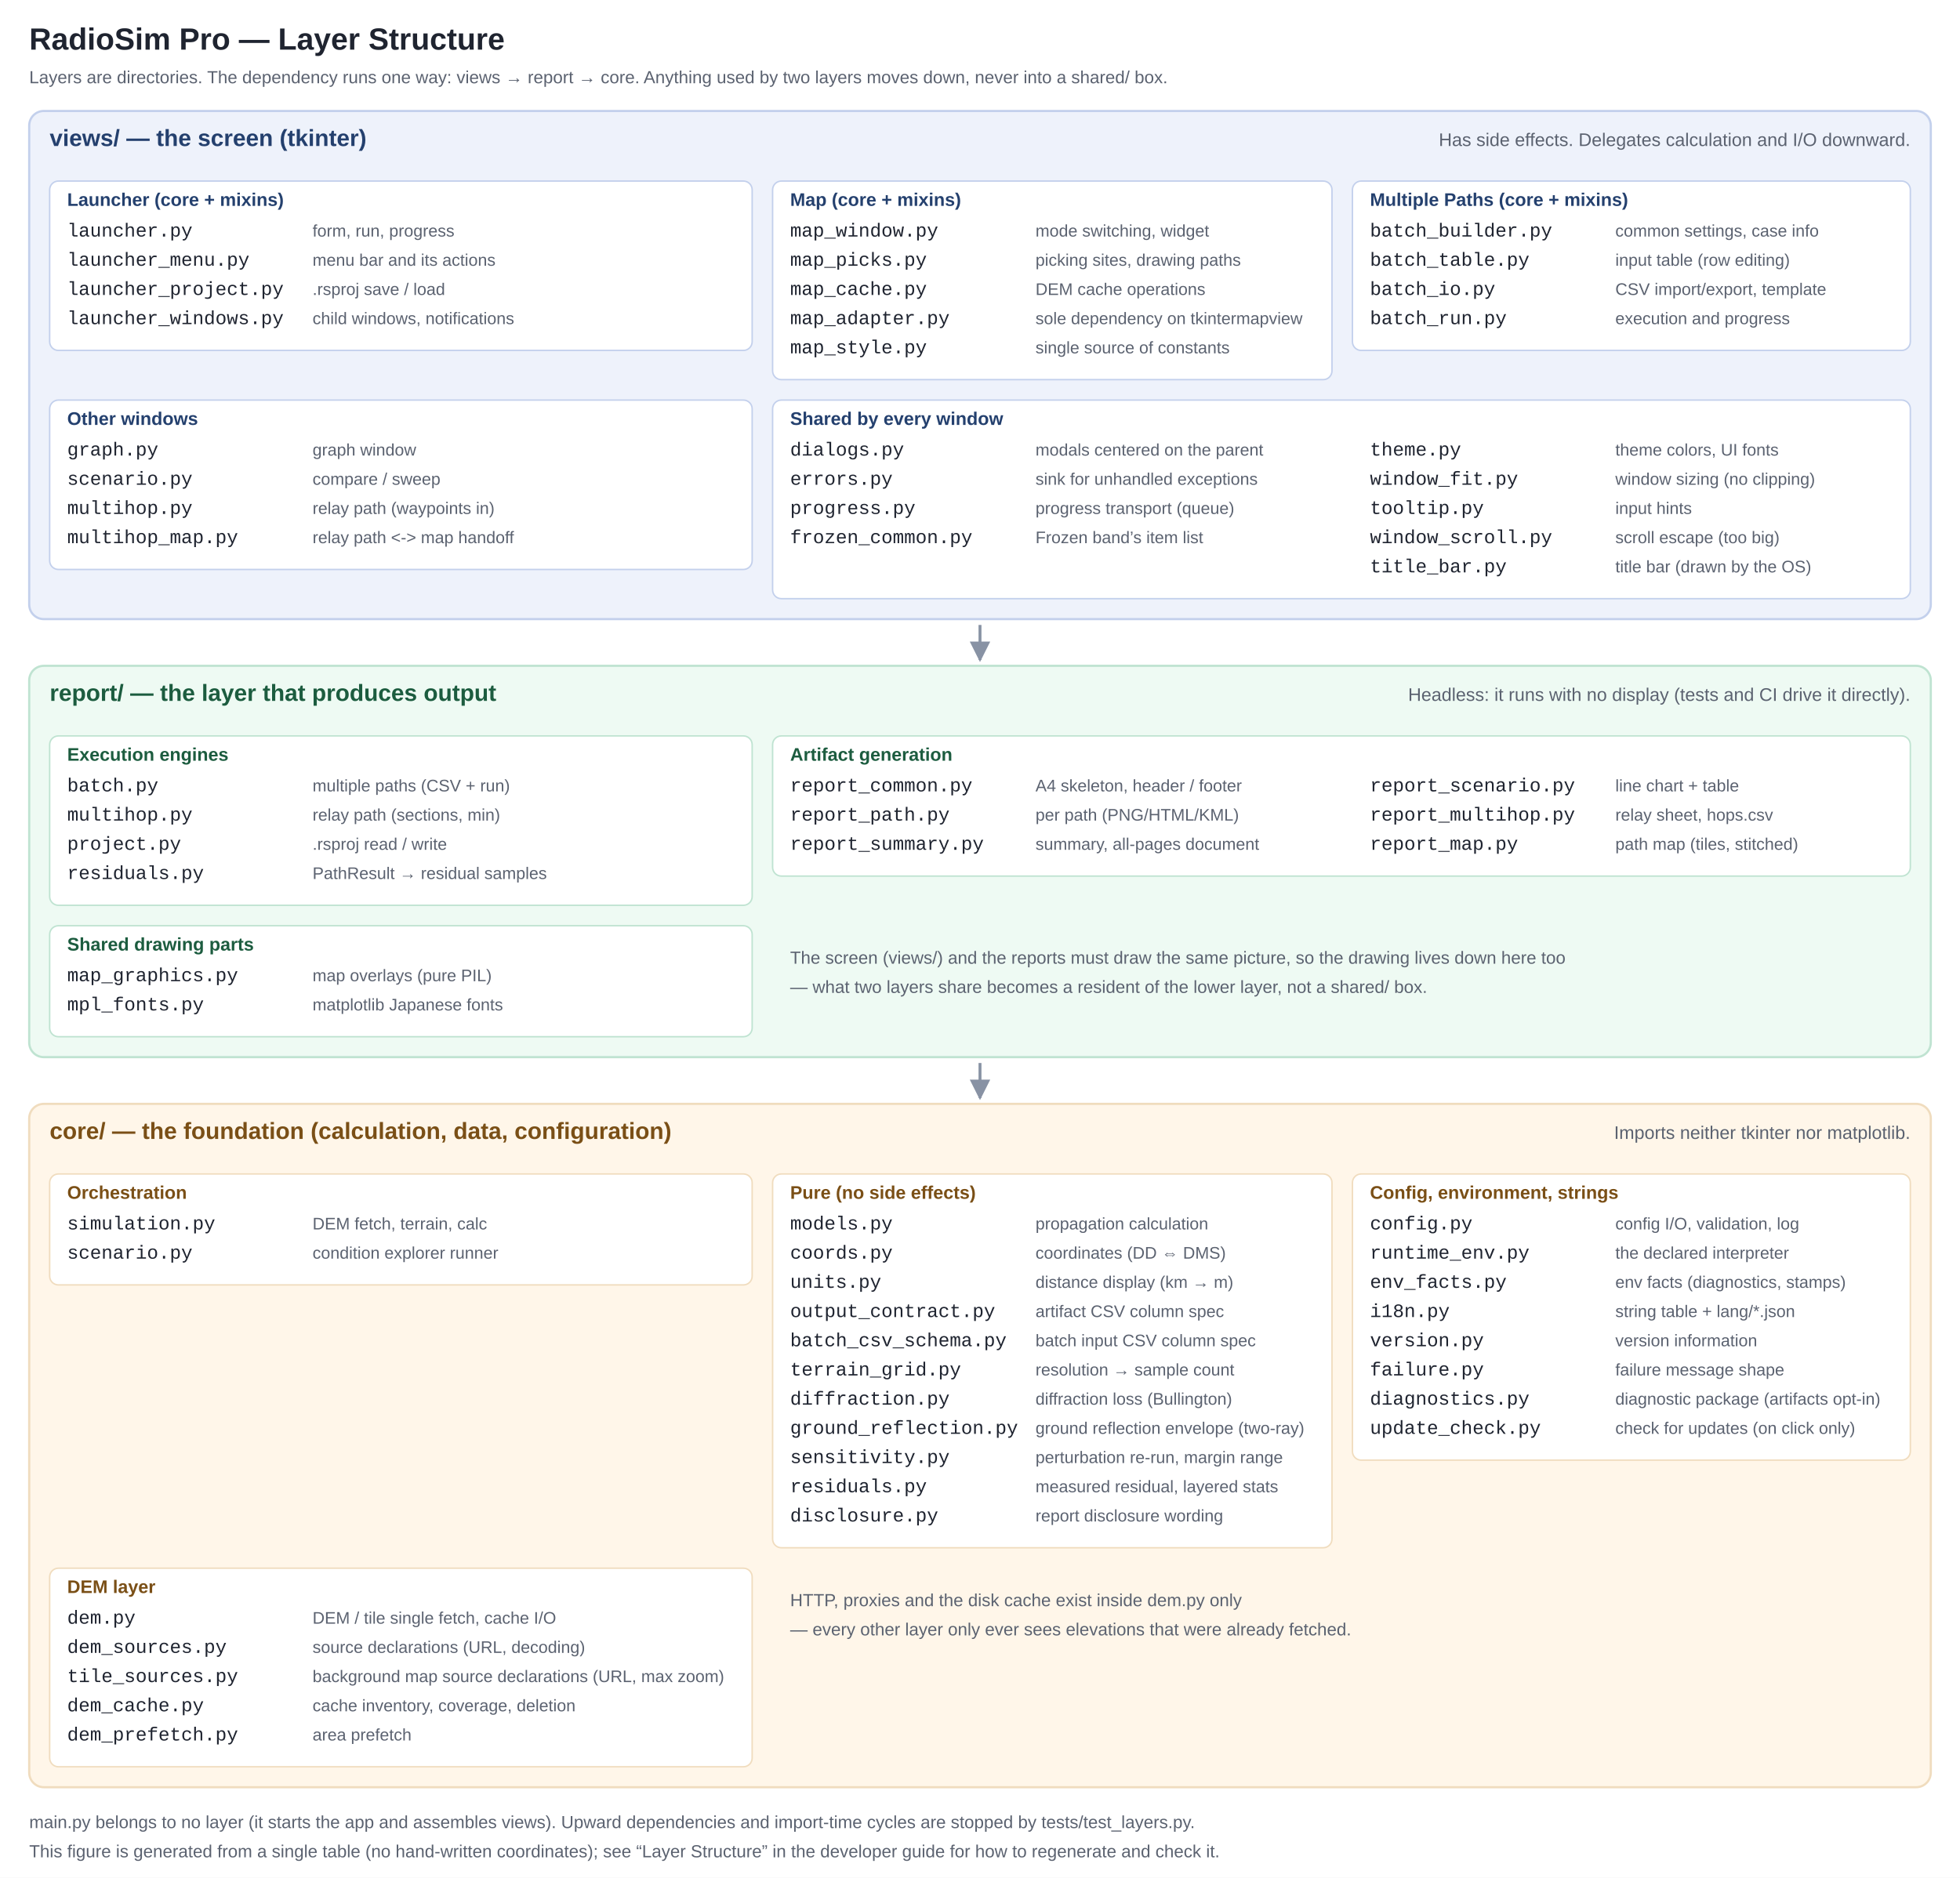
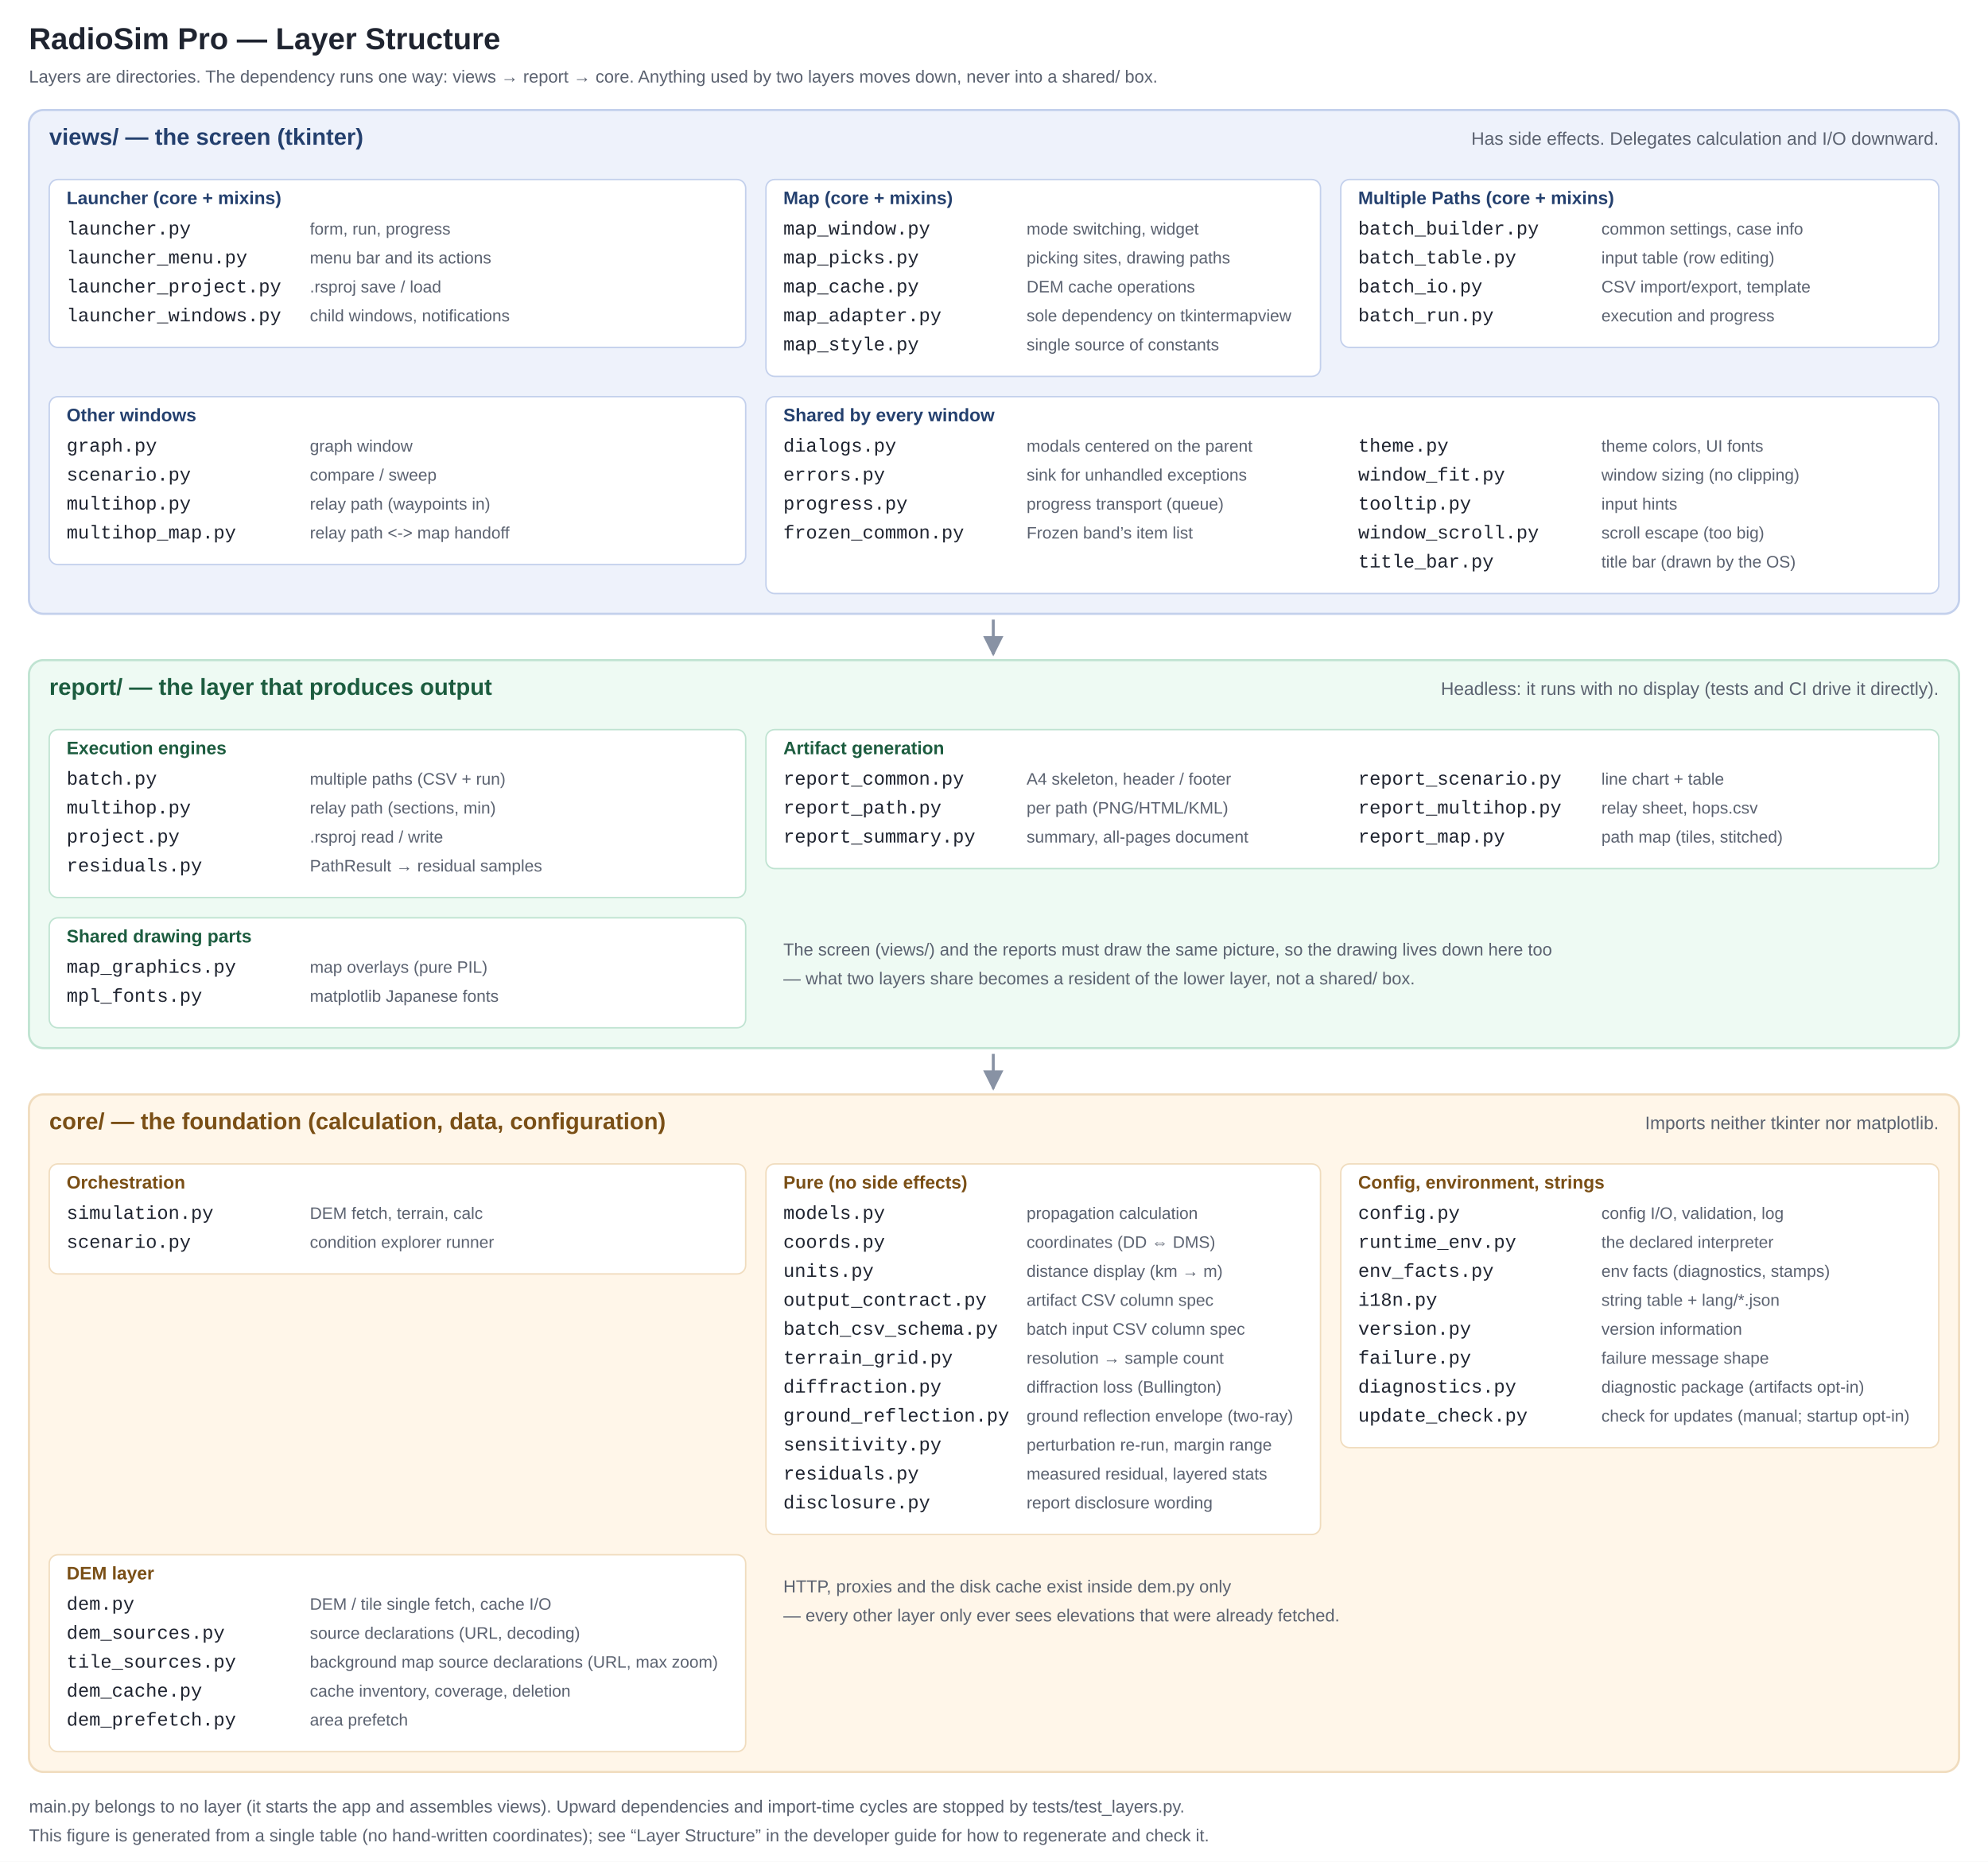
- <svg xmlns="http://www.w3.org/2000/svg" viewBox="0 0 1342 1286" width="1342" height="1286" role="img" aria-labelledby="ttl desc" font-family="Arial,Helvetica,'Segoe UI',sans-serif">
+ <svg xmlns="http://www.w3.org/2000/svg" viewBox="0 0 1373 1286" width="1373" height="1286" role="img" aria-labelledby="ttl desc" font-family="Arial,Helvetica,'Segoe UI',sans-serif">
  <defs>
    <marker id="ar" viewBox="0 0 10 10" refX="9" refY="5" markerWidth="7" markerHeight="7" orient="auto-start-reverse">
      <path d="M0,0 L10,5 L0,10 z" fill="#8892a4" />
    </marker>
    <style>
      .band  { stroke-width:1.5 }
      .card  { fill:#ffffff; stroke-width:1 }
      .lname { font-size:16px; font-weight:700 }
      .lrule { font-size:12.5px; fill:#5b6270 }
      .ctitle{ font-size:12.5px; font-weight:700 }
      .mod   { font-size:13px; font-family:Consolas,'Courier New',monospace; fill:#1f2430 }
      .role  { font-size:11.5px; fill:#5b6270 }
      .note  { font-size:12px; fill:#5b6270 }
      .arrow { stroke:#8892a4; stroke-width:2; marker-end:url(#ar) }
    </style>
  </defs>
-   <rect width="1342" height="1286" fill="#ffffff" />
+   <rect width="1373" height="1286" fill="#ffffff" />
  <text x="20" y="34" font-size="21" font-weight="700" fill="#1f2430">RadioSim Pro — Layer Structure</text>
  <text x="20" y="57" class="note">Layers are directories. The dependency runs one way: views → report → core. Anything used by two layers moves down, never into a shared/ box.</text>
-   <rect class="band" x="20" y="76" width="1302" height="348" rx="10" fill="#eef2fb" stroke="#c3d0ec" />
+   <rect class="band" x="20" y="76" width="1333" height="348" rx="10" fill="#eef2fb" stroke="#c3d0ec" />
  <text x="34" y="100" class="lname" fill="#24406e">views/ — the screen (tkinter)</text>
-   <text x="1308" y="100" class="lrule" text-anchor="end">Has side effects. Delegates calculation and I/O downward.</text>
+   <text x="1339" y="100" class="lrule" text-anchor="end">Has side effects. Delegates calculation and I/O downward.</text>
  <g>
    <rect class="card" x="34" y="124" width="481" height="116" rx="6" stroke="#c3d0ec" />
    <text x="46" y="141" class="ctitle" fill="#24406e">Launcher (core + mixins)</text>
    <text x="46" y="162" class="mod">launcher.py</text>
    <text x="214" y="162" class="role">form, run, progress</text>
    <text x="46" y="182" class="mod">launcher_menu.py</text>
    <text x="214" y="182" class="role">menu bar and its actions</text>
    <text x="46" y="202" class="mod">launcher_project.py</text>
    <text x="214" y="202" class="role">.rsproj save / load</text>
    <text x="46" y="222" class="mod">launcher_windows.py</text>
    <text x="214" y="222" class="role">child windows, notifications</text>
    <rect class="card" x="529" y="124" width="383" height="136" rx="6" stroke="#c3d0ec" />
    <text x="541" y="141" class="ctitle" fill="#24406e">Map (core + mixins)</text>
    <text x="541" y="162" class="mod">map_window.py</text>
    <text x="709" y="162" class="role">mode switching, widget</text>
    <text x="541" y="182" class="mod">map_picks.py</text>
    <text x="709" y="182" class="role">picking sites, drawing paths</text>
    <text x="541" y="202" class="mod">map_cache.py</text>
    <text x="709" y="202" class="role">DEM cache operations</text>
    <text x="541" y="222" class="mod">map_adapter.py</text>
    <text x="709" y="222" class="role">sole dependency on tkintermapview</text>
    <text x="541" y="242" class="mod">map_style.py</text>
    <text x="709" y="242" class="role">single source of constants</text>
-     <rect class="card" x="926" y="124" width="382" height="116" rx="6" stroke="#c3d0ec" />
+     <rect class="card" x="926" y="124" width="413" height="116" rx="6" stroke="#c3d0ec" />
    <text x="938" y="141" class="ctitle" fill="#24406e">Multiple Paths (core + mixins)</text>
    <text x="938" y="162" class="mod">batch_builder.py</text>
    <text x="1106" y="162" class="role">common settings, case info</text>
    <text x="938" y="182" class="mod">batch_table.py</text>
    <text x="1106" y="182" class="role">input table (row editing)</text>
    <text x="938" y="202" class="mod">batch_io.py</text>
    <text x="1106" y="202" class="role">CSV import/export, template</text>
    <text x="938" y="222" class="mod">batch_run.py</text>
    <text x="1106" y="222" class="role">execution and progress</text>
  </g>
  <g>
    <rect class="card" x="34" y="274" width="481" height="116" rx="6" stroke="#c3d0ec" />
    <text x="46" y="291" class="ctitle" fill="#24406e">Other windows</text>
    <text x="46" y="312" class="mod">graph.py</text>
    <text x="214" y="312" class="role">graph window</text>
    <text x="46" y="332" class="mod">scenario.py</text>
    <text x="214" y="332" class="role">compare / sweep</text>
    <text x="46" y="352" class="mod">multihop.py</text>
    <text x="214" y="352" class="role">relay path (waypoints in)</text>
    <text x="46" y="372" class="mod">multihop_map.py</text>
    <text x="214" y="372" class="role">relay path &lt;-&gt; map handoff</text>
-     <rect class="card" x="529" y="274" width="779" height="136" rx="6" stroke="#c3d0ec" />
+     <rect class="card" x="529" y="274" width="810" height="136" rx="6" stroke="#c3d0ec" />
    <text x="541" y="291" class="ctitle" fill="#24406e">Shared by every window</text>
    <text x="541" y="312" class="mod">dialogs.py</text>
    <text x="709" y="312" class="role">modals centered on the parent</text>
    <text x="541" y="332" class="mod">errors.py</text>
    <text x="709" y="332" class="role">sink for unhandled exceptions</text>
    <text x="541" y="352" class="mod">progress.py</text>
    <text x="709" y="352" class="role">progress transport (queue)</text>
    <text x="541" y="372" class="mod">frozen_common.py</text>
    <text x="709" y="372" class="role">Frozen band’s item list</text>
    <text x="938" y="312" class="mod">theme.py</text>
    <text x="1106" y="312" class="role">theme colors, UI fonts</text>
    <text x="938" y="332" class="mod">window_fit.py</text>
    <text x="1106" y="332" class="role">window sizing (no clipping)</text>
    <text x="938" y="352" class="mod">tooltip.py</text>
    <text x="1106" y="352" class="role">input hints</text>
    <text x="938" y="372" class="mod">window_scroll.py</text>
    <text x="1106" y="372" class="role">scroll escape (too big)</text>
    <text x="938" y="392" class="mod">title_bar.py</text>
    <text x="1106" y="392" class="role">title bar (drawn by the OS)</text>
  </g>
-   <line class="arrow" x1="671" y1="428" x2="671" y2="452" />
-   <rect class="band" x="20" y="456" width="1302" height="268" rx="10" fill="#eefaf3" stroke="#bfe3d1" />
+   <line class="arrow" x1="686" y1="428" x2="686" y2="452" />
+   <rect class="band" x="20" y="456" width="1333" height="268" rx="10" fill="#eefaf3" stroke="#bfe3d1" />
  <text x="34" y="480" class="lname" fill="#1c5c3f">report/ — the layer that produces output</text>
-   <text x="1308" y="480" class="lrule" text-anchor="end">Headless: it runs with no display (tests and CI drive it directly).</text>
+   <text x="1339" y="480" class="lrule" text-anchor="end">Headless: it runs with no display (tests and CI drive it directly).</text>
  <g>
    <rect class="card" x="34" y="504" width="481" height="116" rx="6" stroke="#bfe3d1" />
    <text x="46" y="521" class="ctitle" fill="#1c5c3f">Execution engines</text>
    <text x="46" y="542" class="mod">batch.py</text>
    <text x="214" y="542" class="role">multiple paths (CSV + run)</text>
    <text x="46" y="562" class="mod">multihop.py</text>
    <text x="214" y="562" class="role">relay path (sections, min)</text>
    <text x="46" y="582" class="mod">project.py</text>
    <text x="214" y="582" class="role">.rsproj read / write</text>
    <text x="46" y="602" class="mod">residuals.py</text>
    <text x="214" y="602" class="role">PathResult → residual samples</text>
-     <rect class="card" x="529" y="504" width="779" height="96" rx="6" stroke="#bfe3d1" />
+     <rect class="card" x="529" y="504" width="810" height="96" rx="6" stroke="#bfe3d1" />
    <text x="541" y="521" class="ctitle" fill="#1c5c3f">Artifact generation</text>
    <text x="541" y="542" class="mod">report_common.py</text>
    <text x="709" y="542" class="role">A4 skeleton, header / footer</text>
    <text x="541" y="562" class="mod">report_path.py</text>
    <text x="709" y="562" class="role">per path (PNG/HTML/KML)</text>
    <text x="541" y="582" class="mod">report_summary.py</text>
    <text x="709" y="582" class="role">summary, all-pages document</text>
    <text x="938" y="542" class="mod">report_scenario.py</text>
    <text x="1106" y="542" class="role">line chart + table</text>
    <text x="938" y="562" class="mod">report_multihop.py</text>
    <text x="1106" y="562" class="role">relay sheet, hops.csv</text>
    <text x="938" y="582" class="mod">report_map.py</text>
    <text x="1106" y="582" class="role">path map (tiles, stitched)</text>
  </g>
  <g>
    <rect class="card" x="34" y="634" width="481" height="76" rx="6" stroke="#bfe3d1" />
    <text x="46" y="651" class="ctitle" fill="#1c5c3f">Shared drawing parts</text>
    <text x="46" y="672" class="mod">map_graphics.py</text>
    <text x="214" y="672" class="role">map overlays (pure PIL)</text>
    <text x="46" y="692" class="mod">mpl_fonts.py</text>
    <text x="214" y="692" class="role">matplotlib Japanese fonts</text>
    <text x="541" y="660" class="note">The screen (views/) and the reports must draw the same picture, so the drawing lives down here too</text>
    <text x="541" y="680" class="note">— what two layers share becomes a resident of the lower layer, not a shared/ box.</text>
  </g>
-   <line class="arrow" x1="671" y1="728" x2="671" y2="752" />
-   <rect class="band" x="20" y="756" width="1302" height="468" rx="10" fill="#fff6e9" stroke="#f0dcbe" />
+   <line class="arrow" x1="686" y1="728" x2="686" y2="752" />
+   <rect class="band" x="20" y="756" width="1333" height="468" rx="10" fill="#fff6e9" stroke="#f0dcbe" />
  <text x="34" y="780" class="lname" fill="#7a4f16">core/ — the foundation (calculation, data, configuration)</text>
-   <text x="1308" y="780" class="lrule" text-anchor="end">Imports neither tkinter nor matplotlib.</text>
+   <text x="1339" y="780" class="lrule" text-anchor="end">Imports neither tkinter nor matplotlib.</text>
  <g>
    <rect class="card" x="34" y="804" width="481" height="76" rx="6" stroke="#f0dcbe" />
    <text x="46" y="821" class="ctitle" fill="#7a4f16">Orchestration</text>
    <text x="46" y="842" class="mod">simulation.py</text>
    <text x="214" y="842" class="role">DEM fetch, terrain, calc</text>
    <text x="46" y="862" class="mod">scenario.py</text>
    <text x="214" y="862" class="role">condition explorer runner</text>
    <rect class="card" x="529" y="804" width="383" height="256" rx="6" stroke="#f0dcbe" />
    <text x="541" y="821" class="ctitle" fill="#7a4f16">Pure (no side effects)</text>
    <text x="541" y="842" class="mod">models.py</text>
    <text x="709" y="842" class="role">propagation calculation</text>
    <text x="541" y="862" class="mod">coords.py</text>
    <text x="709" y="862" class="role">coordinates (DD ⇔ DMS)</text>
    <text x="541" y="882" class="mod">units.py</text>
    <text x="709" y="882" class="role">distance display (km → m)</text>
    <text x="541" y="902" class="mod">output_contract.py</text>
    <text x="709" y="902" class="role">artifact CSV column spec</text>
    <text x="541" y="922" class="mod">batch_csv_schema.py</text>
    <text x="709" y="922" class="role">batch input CSV column spec</text>
    <text x="541" y="942" class="mod">terrain_grid.py</text>
    <text x="709" y="942" class="role">resolution → sample count</text>
    <text x="541" y="962" class="mod">diffraction.py</text>
    <text x="709" y="962" class="role">diffraction loss (Bullington)</text>
    <text x="541" y="982" class="mod">ground_reflection.py</text>
    <text x="709" y="982" class="role">ground reflection envelope (two-ray)</text>
    <text x="541" y="1002" class="mod">sensitivity.py</text>
    <text x="709" y="1002" class="role">perturbation re-run, margin range</text>
    <text x="541" y="1022" class="mod">residuals.py</text>
    <text x="709" y="1022" class="role">measured residual, layered stats</text>
    <text x="541" y="1042" class="mod">disclosure.py</text>
    <text x="709" y="1042" class="role">report disclosure wording</text>
-     <rect class="card" x="926" y="804" width="382" height="196" rx="6" stroke="#f0dcbe" />
+     <rect class="card" x="926" y="804" width="413" height="196" rx="6" stroke="#f0dcbe" />
    <text x="938" y="821" class="ctitle" fill="#7a4f16">Config, environment, strings</text>
    <text x="938" y="842" class="mod">config.py</text>
    <text x="1106" y="842" class="role">config I/O, validation, log</text>
    <text x="938" y="862" class="mod">runtime_env.py</text>
    <text x="1106" y="862" class="role">the declared interpreter</text>
    <text x="938" y="882" class="mod">env_facts.py</text>
    <text x="1106" y="882" class="role">env facts (diagnostics, stamps)</text>
    <text x="938" y="902" class="mod">i18n.py</text>
    <text x="1106" y="902" class="role">string table + lang/*.json</text>
    <text x="938" y="922" class="mod">version.py</text>
    <text x="1106" y="922" class="role">version information</text>
    <text x="938" y="942" class="mod">failure.py</text>
    <text x="1106" y="942" class="role">failure message shape</text>
    <text x="938" y="962" class="mod">diagnostics.py</text>
    <text x="1106" y="962" class="role">diagnostic package (artifacts opt-in)</text>
    <text x="938" y="982" class="mod">update_check.py</text>
-     <text x="1106" y="982" class="role">check for updates (on click only)</text>
+     <text x="1106" y="982" class="role">check for updates (manual; startup opt-in)</text>
  </g>
  <g>
    <rect class="card" x="34" y="1074" width="481" height="136" rx="6" stroke="#f0dcbe" />
    <text x="46" y="1091" class="ctitle" fill="#7a4f16">DEM layer</text>
    <text x="46" y="1112" class="mod">dem.py</text>
    <text x="214" y="1112" class="role">DEM / tile single fetch, cache I/O</text>
    <text x="46" y="1132" class="mod">dem_sources.py</text>
    <text x="214" y="1132" class="role">source declarations (URL, decoding)</text>
    <text x="46" y="1152" class="mod">tile_sources.py</text>
    <text x="214" y="1152" class="role">background map source declarations (URL, max zoom)</text>
    <text x="46" y="1172" class="mod">dem_cache.py</text>
    <text x="214" y="1172" class="role">cache inventory, coverage, deletion</text>
    <text x="46" y="1192" class="mod">dem_prefetch.py</text>
    <text x="214" y="1192" class="role">area prefetch</text>
    <text x="541" y="1100" class="note">HTTP, proxies and the disk cache exist inside dem.py only</text>
    <text x="541" y="1120" class="note">— every other layer only ever sees elevations that were already fetched.</text>
  </g>
  <text x="20" y="1252" class="note">main.py belongs to no layer (it starts the app and assembles views). Upward dependencies and import-time cycles are stopped by tests/test_layers.py.</text>
  <text x="20" y="1272" class="note">This figure is generated from a single table (no hand-written coordinates); see “Layer Structure” in the developer guide for how to regenerate and check it.</text>
</svg>
